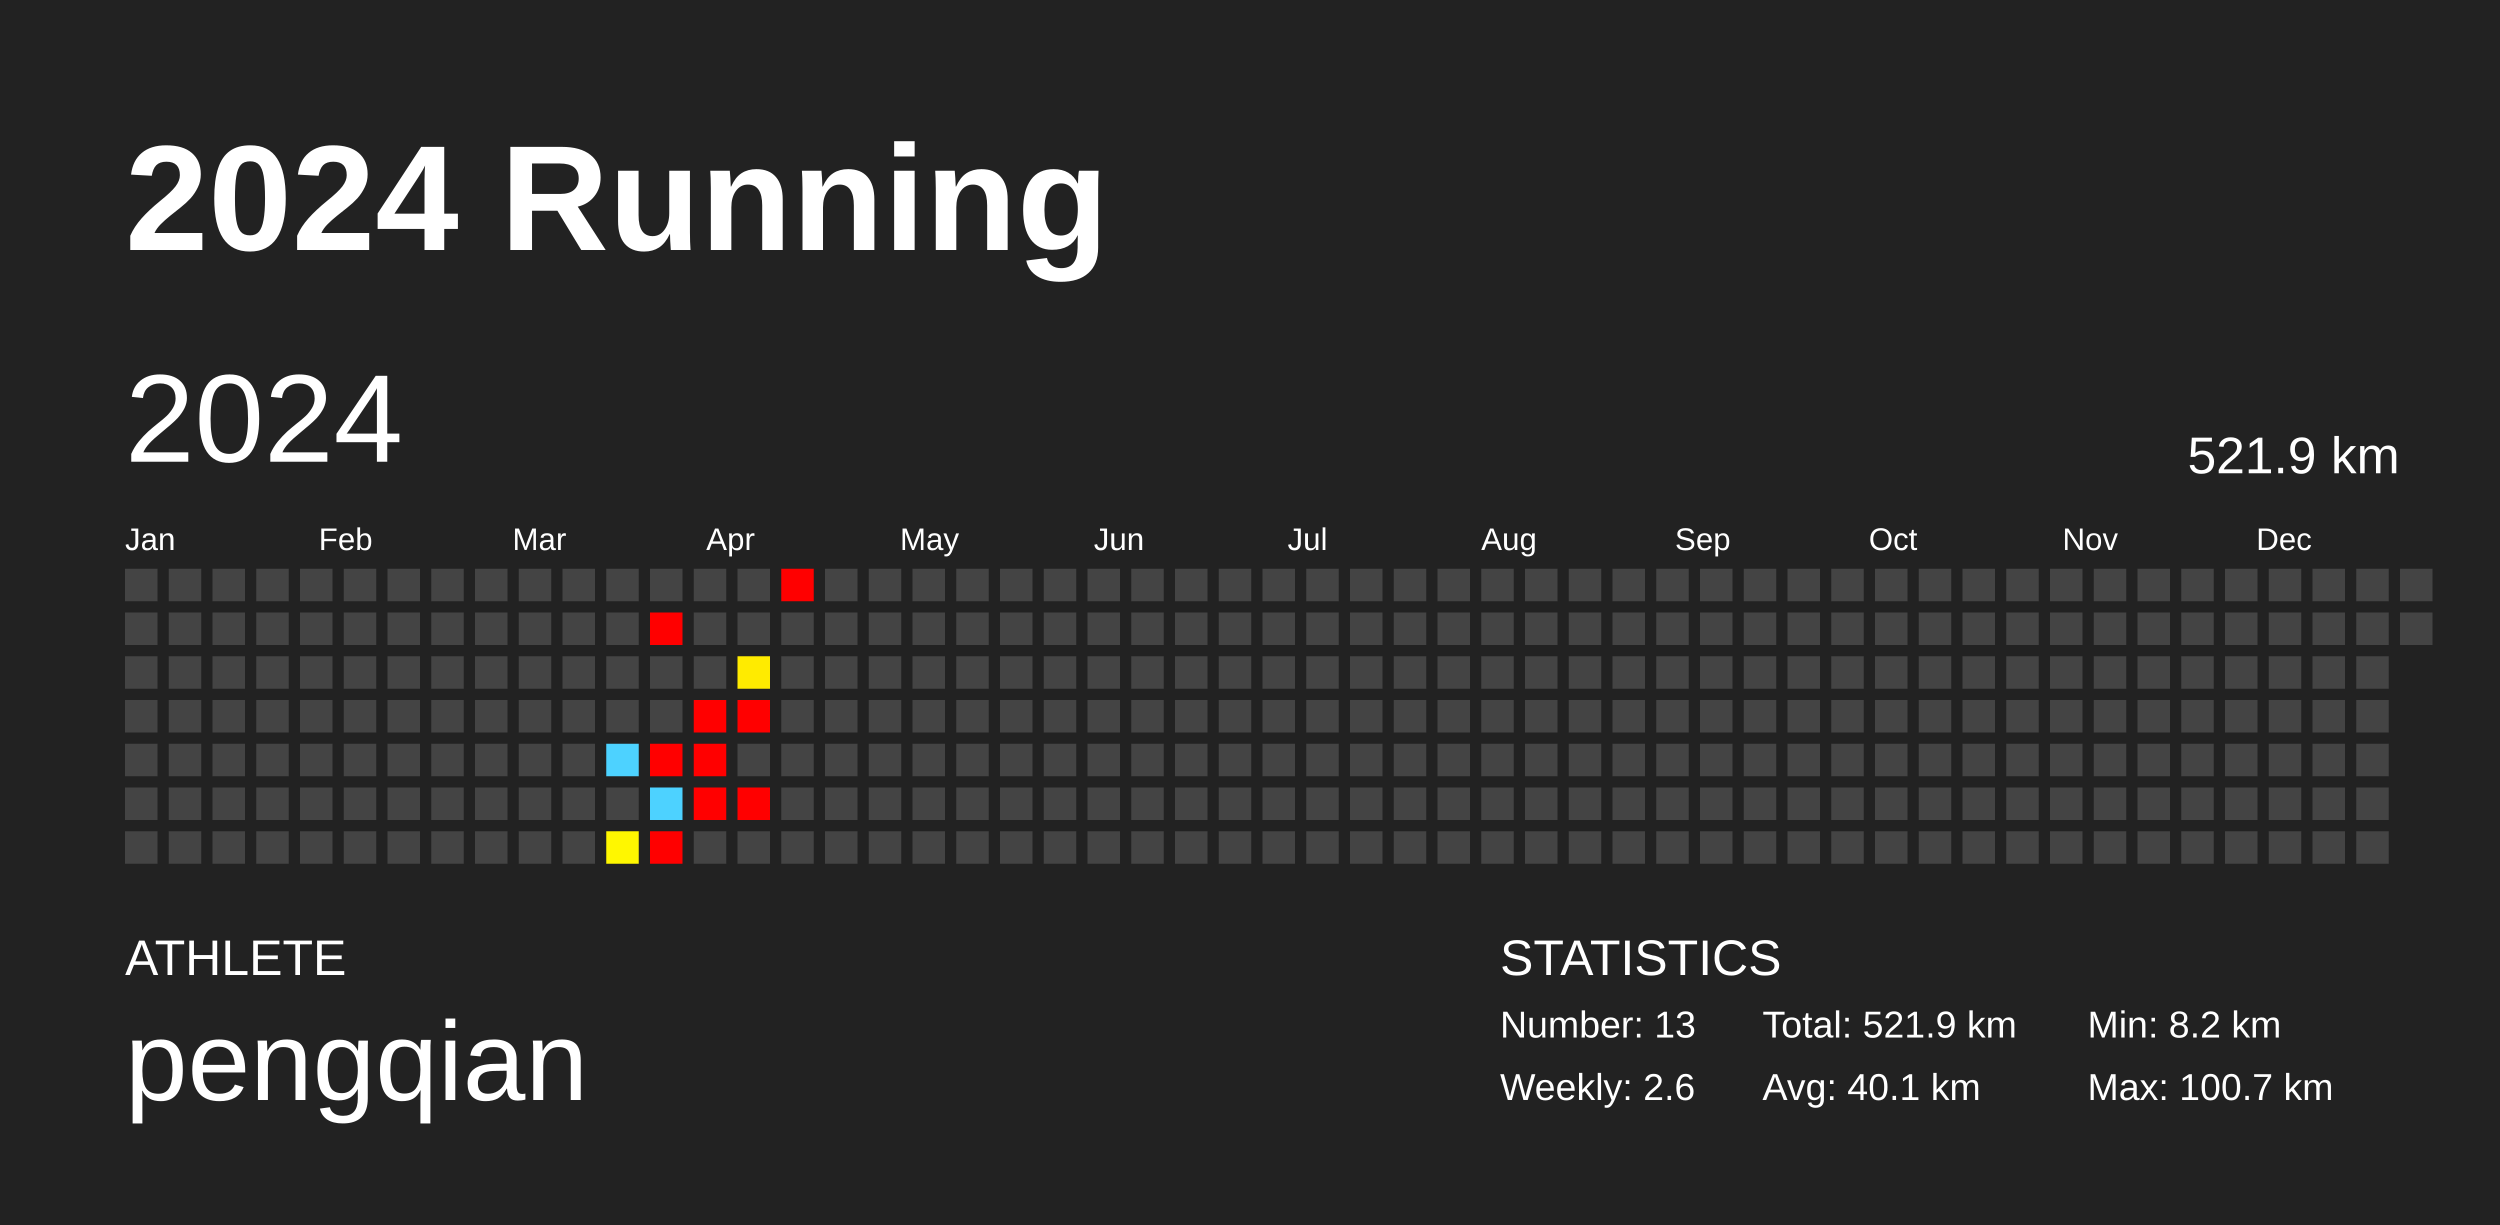
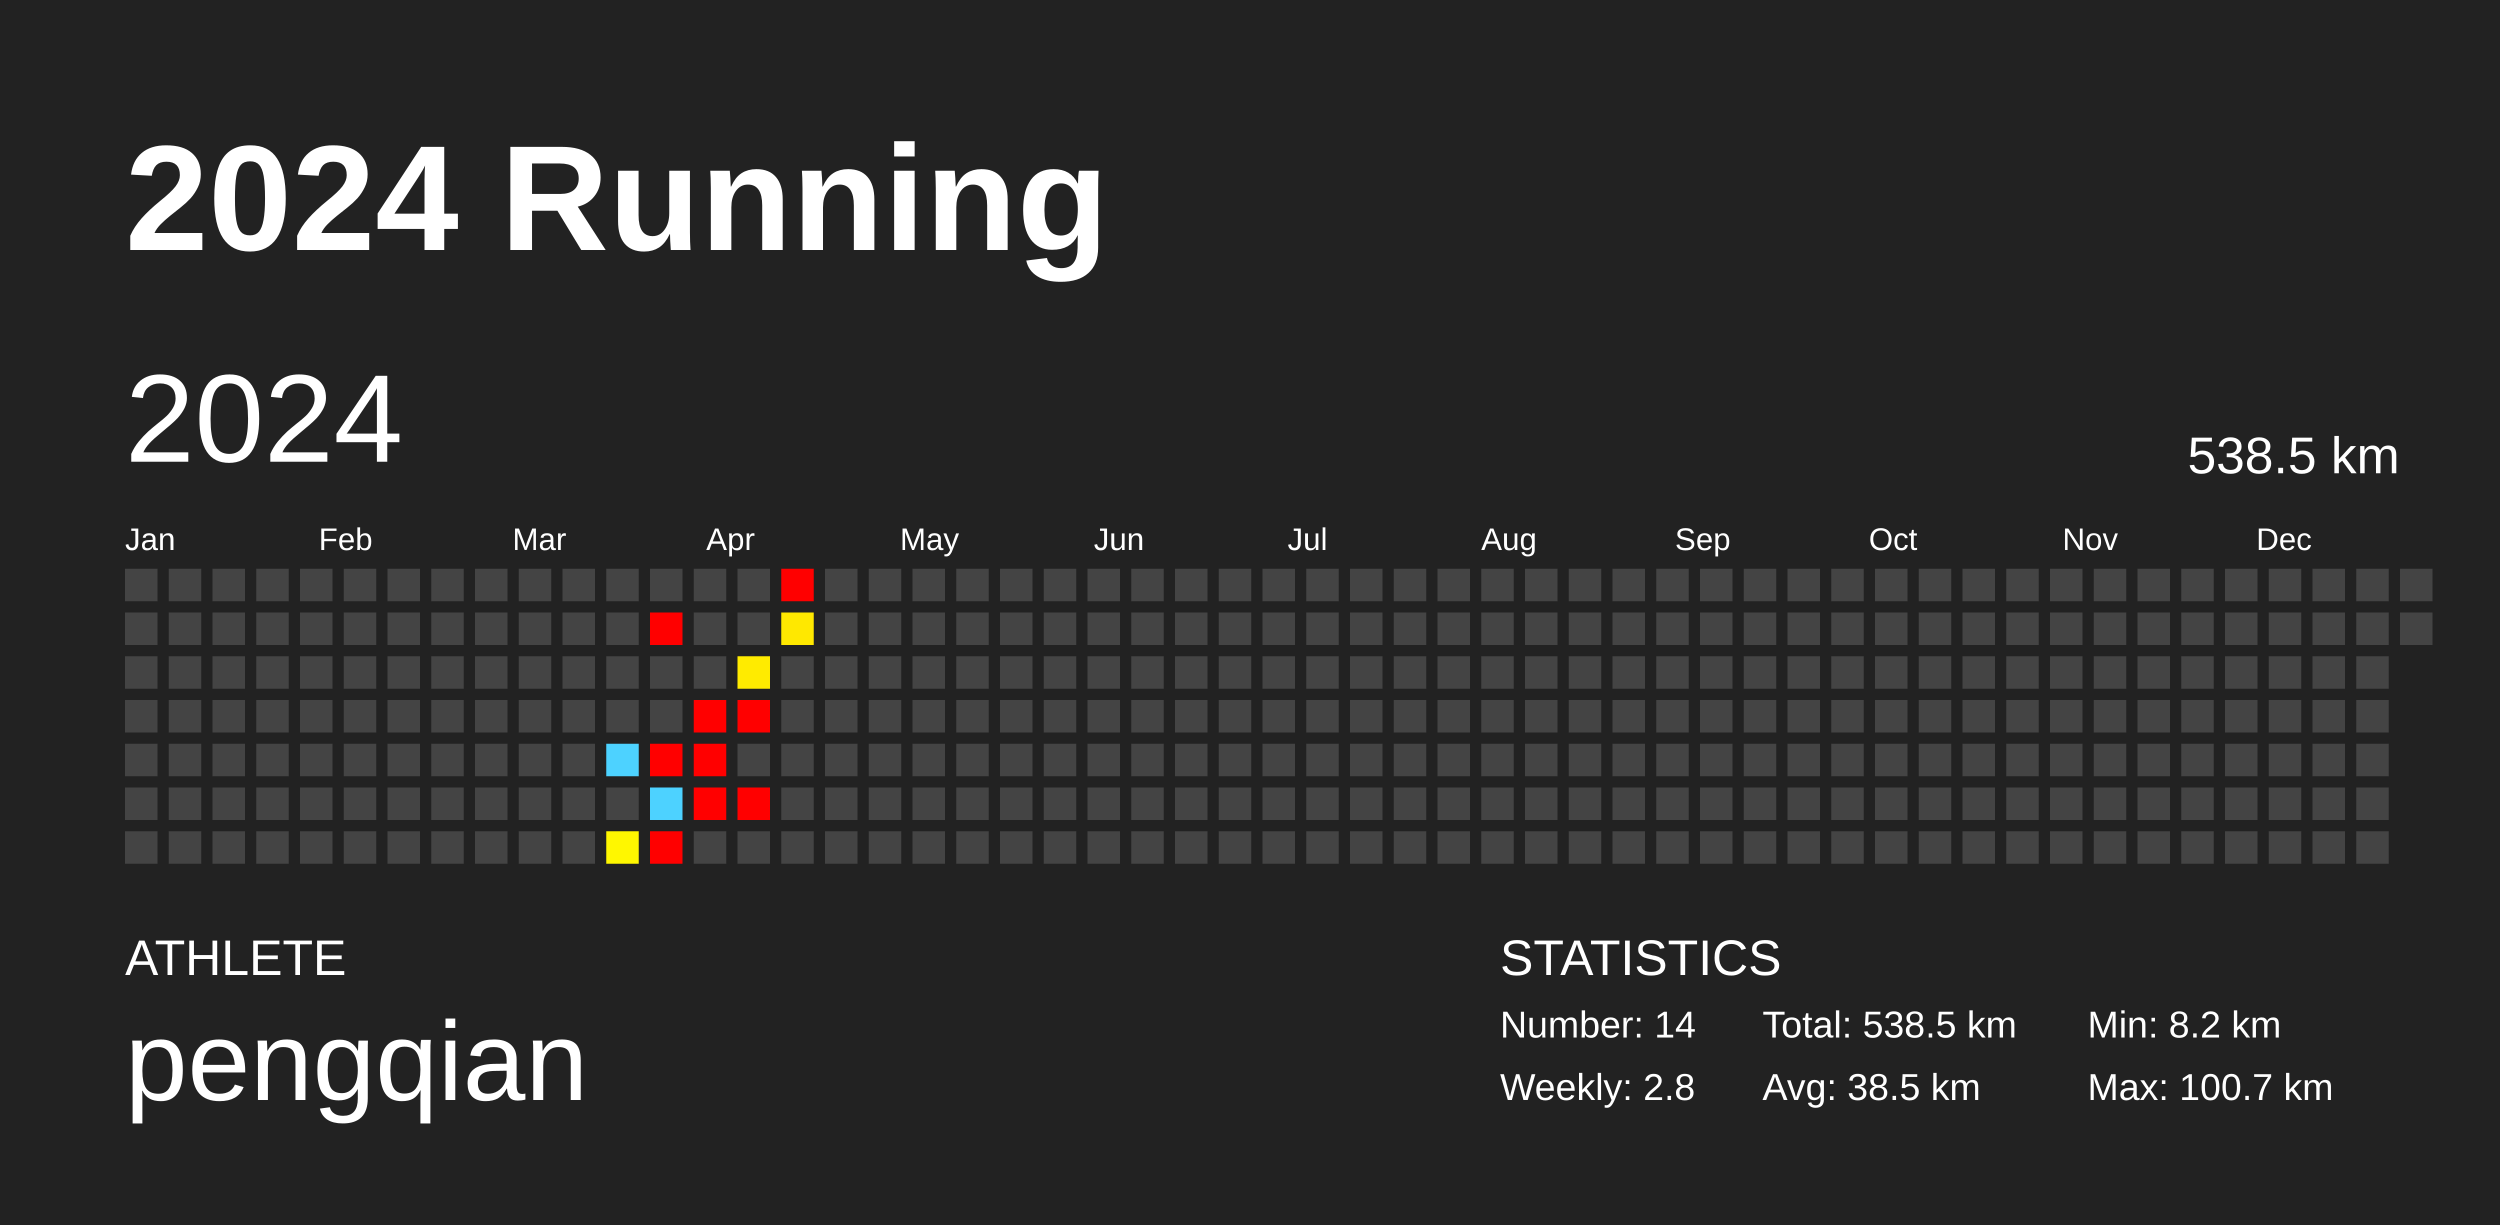
<svg xmlns="http://www.w3.org/2000/svg" baseProfile="full" height="98mm" version="1.1" viewBox="0,0,200,98" width="200mm">
  <defs />
  <rect fill="#222222" height="98" width="200" x="0" y="0" />
  <text fill="#FFFFFF" style="font-size:12px; font-family:Arial; font-weight:bold;" x="10" y="20">2024 Running</text>
  <text fill="#FFFFFF" style="font-size:4px; font-family:Arial" x="10" y="78">ATHLETE</text>
  <text fill="#FFFFFF" style="font-size:9px; font-family:Arial" x="10" y="88">pengqian</text>
  <text fill="#FFFFFF" style="font-size:4px; font-family:Arial" x="120" y="78">STATISTICS</text>
-   <text fill="#FFFFFF" style="font-size:3px; font-family:Arial" x="120" y="83">Number: 13</text>
-   <text fill="#FFFFFF" style="font-size:3px; font-family:Arial" x="120" y="88">Weekly: 2.6</text>
-   <text fill="#FFFFFF" style="font-size:3px; font-family:Arial" x="141" y="83">Total: 521.9 km</text>
-   <text fill="#FFFFFF" style="font-size:3px; font-family:Arial" x="141" y="88">Avg: 40.1 km</text>
+   <text fill="#FFFFFF" style="font-size:3px; font-family:Arial" x="120" y="83">Number: 14</text>
+   <text fill="#FFFFFF" style="font-size:3px; font-family:Arial" x="120" y="88">Weekly: 2.8</text>
+   <text fill="#FFFFFF" style="font-size:3px; font-family:Arial" x="141" y="83">Total: 538.5 km</text>
+   <text fill="#FFFFFF" style="font-size:3px; font-family:Arial" x="141" y="88">Avg: 38.5 km</text>
  <text fill="#FFFFFF" style="font-size:3px; font-family:Arial" x="167" y="83">Min: 8.2 km</text>
  <text fill="#FFFFFF" style="font-size:3px; font-family:Arial" x="167" y="88">Max: 100.7 km</text>
  <text dominant-baseline="hanging" fill="#FFFFFF" style="font-size:10.0px; font-family:Arial;" x="10" y="30">2024</text>
-   <text dominant-baseline="hanging" fill="#FFFFFF" style="font-size:4.125px; font-family:Arial;" x="175" y="35">521.9 km</text>
+   <text dominant-baseline="hanging" fill="#FFFFFF" style="font-size:4.125px; font-family:Arial;" x="175" y="35">538.5 km</text>
  <text fill="#FFFFFF" style="font-size:2.5px; font-family:Arial" x="10.0" y="44">Jan</text>
  <text fill="#FFFFFF" style="font-size:2.5px; font-family:Arial" x="25.5" y="44">Feb</text>
  <text fill="#FFFFFF" style="font-size:2.5px; font-family:Arial" x="41.0" y="44">Mar</text>
  <text fill="#FFFFFF" style="font-size:2.5px; font-family:Arial" x="56.5" y="44">Apr</text>
  <text fill="#FFFFFF" style="font-size:2.5px; font-family:Arial" x="72.0" y="44">May</text>
  <text fill="#FFFFFF" style="font-size:2.5px; font-family:Arial" x="87.5" y="44">Jun</text>
  <text fill="#FFFFFF" style="font-size:2.5px; font-family:Arial" x="103.0" y="44">Jul</text>
  <text fill="#FFFFFF" style="font-size:2.5px; font-family:Arial" x="118.5" y="44">Aug</text>
  <text fill="#FFFFFF" style="font-size:2.5px; font-family:Arial" x="134.0" y="44">Sep</text>
  <text fill="#FFFFFF" style="font-size:2.5px; font-family:Arial" x="149.5" y="44">Oct</text>
  <text fill="#FFFFFF" style="font-size:2.5px; font-family:Arial" x="165.0" y="44">Nov</text>
  <text fill="#FFFFFF" style="font-size:2.5px; font-family:Arial" x="180.5" y="44">Dec</text>
  <rect fill="#444444" height="2.6" width="2.6" x="10.0" y="45.5" />
  <rect fill="#444444" height="2.6" width="2.6" x="10.0" y="49.0" />
  <rect fill="#444444" height="2.6" width="2.6" x="10.0" y="52.5" />
  <rect fill="#444444" height="2.6" width="2.6" x="10.0" y="56.0" />
  <rect fill="#444444" height="2.6" width="2.6" x="10.0" y="59.5" />
  <rect fill="#444444" height="2.6" width="2.6" x="10.0" y="63.0" />
  <rect fill="#444444" height="2.6" width="2.6" x="10.0" y="66.5" />
  <rect fill="#444444" height="2.6" width="2.6" x="13.5" y="45.5" />
  <rect fill="#444444" height="2.6" width="2.6" x="13.5" y="49.0" />
  <rect fill="#444444" height="2.6" width="2.6" x="13.5" y="52.5" />
  <rect fill="#444444" height="2.6" width="2.6" x="13.5" y="56.0" />
  <rect fill="#444444" height="2.6" width="2.6" x="13.5" y="59.5" />
  <rect fill="#444444" height="2.6" width="2.6" x="13.5" y="63.0" />
  <rect fill="#444444" height="2.6" width="2.6" x="13.5" y="66.5" />
  <rect fill="#444444" height="2.6" width="2.6" x="17.0" y="45.5" />
  <rect fill="#444444" height="2.6" width="2.6" x="17.0" y="49.0" />
  <rect fill="#444444" height="2.6" width="2.6" x="17.0" y="52.5" />
  <rect fill="#444444" height="2.6" width="2.6" x="17.0" y="56.0" />
  <rect fill="#444444" height="2.6" width="2.6" x="17.0" y="59.5" />
  <rect fill="#444444" height="2.6" width="2.6" x="17.0" y="63.0" />
  <rect fill="#444444" height="2.6" width="2.6" x="17.0" y="66.5" />
  <rect fill="#444444" height="2.6" width="2.6" x="20.5" y="45.5" />
  <rect fill="#444444" height="2.6" width="2.6" x="20.5" y="49.0" />
  <rect fill="#444444" height="2.6" width="2.6" x="20.5" y="52.5" />
  <rect fill="#444444" height="2.6" width="2.6" x="20.5" y="56.0" />
  <rect fill="#444444" height="2.6" width="2.6" x="20.5" y="59.5" />
  <rect fill="#444444" height="2.6" width="2.6" x="20.5" y="63.0" />
  <rect fill="#444444" height="2.6" width="2.6" x="20.5" y="66.5" />
  <rect fill="#444444" height="2.6" width="2.6" x="24.0" y="45.5" />
  <rect fill="#444444" height="2.6" width="2.6" x="24.0" y="49.0" />
  <rect fill="#444444" height="2.6" width="2.6" x="24.0" y="52.5" />
  <rect fill="#444444" height="2.6" width="2.6" x="24.0" y="56.0" />
  <rect fill="#444444" height="2.6" width="2.6" x="24.0" y="59.5" />
  <rect fill="#444444" height="2.6" width="2.6" x="24.0" y="63.0" />
  <rect fill="#444444" height="2.6" width="2.6" x="24.0" y="66.5" />
  <rect fill="#444444" height="2.6" width="2.6" x="27.5" y="45.5" />
  <rect fill="#444444" height="2.6" width="2.6" x="27.5" y="49.0" />
  <rect fill="#444444" height="2.6" width="2.6" x="27.5" y="52.5" />
  <rect fill="#444444" height="2.6" width="2.6" x="27.5" y="56.0" />
  <rect fill="#444444" height="2.6" width="2.6" x="27.5" y="59.5" />
  <rect fill="#444444" height="2.6" width="2.6" x="27.5" y="63.0" />
  <rect fill="#444444" height="2.6" width="2.6" x="27.5" y="66.5" />
  <rect fill="#444444" height="2.6" width="2.6" x="31.0" y="45.5" />
  <rect fill="#444444" height="2.6" width="2.6" x="31.0" y="49.0" />
  <rect fill="#444444" height="2.6" width="2.6" x="31.0" y="52.5" />
  <rect fill="#444444" height="2.6" width="2.6" x="31.0" y="56.0" />
  <rect fill="#444444" height="2.6" width="2.6" x="31.0" y="59.5" />
  <rect fill="#444444" height="2.6" width="2.6" x="31.0" y="63.0" />
  <rect fill="#444444" height="2.6" width="2.6" x="31.0" y="66.5" />
  <rect fill="#444444" height="2.6" width="2.6" x="34.5" y="45.5" />
  <rect fill="#444444" height="2.6" width="2.6" x="34.5" y="49.0" />
  <rect fill="#444444" height="2.6" width="2.6" x="34.5" y="52.5" />
  <rect fill="#444444" height="2.6" width="2.6" x="34.5" y="56.0" />
  <rect fill="#444444" height="2.6" width="2.6" x="34.5" y="59.5" />
  <rect fill="#444444" height="2.6" width="2.6" x="34.5" y="63.0" />
  <rect fill="#444444" height="2.6" width="2.6" x="34.5" y="66.5" />
  <rect fill="#444444" height="2.6" width="2.6" x="38.0" y="45.5" />
  <rect fill="#444444" height="2.6" width="2.6" x="38.0" y="49.0" />
  <rect fill="#444444" height="2.6" width="2.6" x="38.0" y="52.5" />
  <rect fill="#444444" height="2.6" width="2.6" x="38.0" y="56.0" />
  <rect fill="#444444" height="2.6" width="2.6" x="38.0" y="59.5" />
  <rect fill="#444444" height="2.6" width="2.6" x="38.0" y="63.0" />
  <rect fill="#444444" height="2.6" width="2.6" x="38.0" y="66.5" />
  <rect fill="#444444" height="2.6" width="2.6" x="41.5" y="45.5" />
  <rect fill="#444444" height="2.6" width="2.6" x="41.5" y="49.0" />
  <rect fill="#444444" height="2.6" width="2.6" x="41.5" y="52.5" />
  <rect fill="#444444" height="2.6" width="2.6" x="41.5" y="56.0" />
  <rect fill="#444444" height="2.6" width="2.6" x="41.5" y="59.5" />
  <rect fill="#444444" height="2.6" width="2.6" x="41.5" y="63.0" />
  <rect fill="#444444" height="2.6" width="2.6" x="41.5" y="66.5" />
  <rect fill="#444444" height="2.6" width="2.6" x="45.0" y="45.5" />
  <rect fill="#444444" height="2.6" width="2.6" x="45.0" y="49.0" />
  <rect fill="#444444" height="2.6" width="2.6" x="45.0" y="52.5" />
  <rect fill="#444444" height="2.6" width="2.6" x="45.0" y="56.0" />
  <rect fill="#444444" height="2.6" width="2.6" x="45.0" y="59.5" />
  <rect fill="#444444" height="2.6" width="2.6" x="45.0" y="63.0" />
  <rect fill="#444444" height="2.6" width="2.6" x="45.0" y="66.5" />
  <rect fill="#444444" height="2.6" width="2.6" x="48.5" y="45.5" />
  <rect fill="#444444" height="2.6" width="2.6" x="48.5" y="49.0" />
  <rect fill="#444444" height="2.6" width="2.6" x="48.5" y="52.5" />
  <rect fill="#444444" height="2.6" width="2.6" x="48.5" y="56.0" />
  <rect fill="#4dd2ff" height="2.6" width="2.6" x="48.5" y="59.5" />
  <rect fill="#444444" height="2.6" width="2.6" x="48.5" y="63.0" />
  <rect fill="#fff700" height="2.6" width="2.6" x="48.5" y="66.5" />
  <rect fill="#444444" height="2.6" width="2.6" x="52.0" y="45.5" />
  <rect fill="red" height="2.6" width="2.6" x="52.0" y="49.0" />
  <rect fill="#444444" height="2.6" width="2.6" x="52.0" y="52.5" />
  <rect fill="#444444" height="2.6" width="2.6" x="52.0" y="56.0" />
  <rect fill="red" height="2.6" width="2.6" x="52.0" y="59.5" />
  <rect fill="#4dd2ff" height="2.6" width="2.6" x="52.0" y="63.0" />
  <rect fill="red" height="2.6" width="2.6" x="52.0" y="66.5" />
  <rect fill="#444444" height="2.6" width="2.6" x="55.5" y="45.5" />
  <rect fill="#444444" height="2.6" width="2.6" x="55.5" y="49.0" />
  <rect fill="#444444" height="2.6" width="2.6" x="55.5" y="52.5" />
  <rect fill="red" height="2.6" width="2.6" x="55.5" y="56.0" />
  <rect fill="red" height="2.6" width="2.6" x="55.5" y="59.5" />
  <rect fill="red" height="2.6" width="2.6" x="55.5" y="63.0" />
  <rect fill="#444444" height="2.6" width="2.6" x="55.5" y="66.5" />
  <rect fill="#444444" height="2.6" width="2.6" x="59.0" y="45.5" />
  <rect fill="#444444" height="2.6" width="2.6" x="59.0" y="49.0" />
  <rect fill="#ffeb00" height="2.6" width="2.6" x="59.0" y="52.5" />
  <rect fill="red" height="2.6" width="2.6" x="59.0" y="56.0" />
  <rect fill="#444444" height="2.6" width="2.6" x="59.0" y="59.5" />
  <rect fill="red" height="2.6" width="2.6" x="59.0" y="63.0" />
  <rect fill="#444444" height="2.6" width="2.6" x="59.0" y="66.5" />
  <rect fill="red" height="2.6" width="2.6" x="62.5" y="45.5" />
-   <rect fill="#444444" height="2.6" width="2.6" x="62.5" y="49.0" />
+   <rect fill="#ffe800" height="2.6" width="2.6" x="62.5" y="49.0" />
  <rect fill="#444444" height="2.6" width="2.6" x="62.5" y="52.5" />
  <rect fill="#444444" height="2.6" width="2.6" x="62.5" y="56.0" />
  <rect fill="#444444" height="2.6" width="2.6" x="62.5" y="59.5" />
  <rect fill="#444444" height="2.6" width="2.6" x="62.5" y="63.0" />
  <rect fill="#444444" height="2.6" width="2.6" x="62.5" y="66.5" />
  <rect fill="#444444" height="2.6" width="2.6" x="66.0" y="45.5" />
  <rect fill="#444444" height="2.6" width="2.6" x="66.0" y="49.0" />
  <rect fill="#444444" height="2.6" width="2.6" x="66.0" y="52.5" />
  <rect fill="#444444" height="2.6" width="2.6" x="66.0" y="56.0" />
  <rect fill="#444444" height="2.6" width="2.6" x="66.0" y="59.5" />
  <rect fill="#444444" height="2.6" width="2.6" x="66.0" y="63.0" />
  <rect fill="#444444" height="2.6" width="2.6" x="66.0" y="66.5" />
  <rect fill="#444444" height="2.6" width="2.6" x="69.5" y="45.5" />
  <rect fill="#444444" height="2.6" width="2.6" x="69.5" y="49.0" />
  <rect fill="#444444" height="2.6" width="2.6" x="69.5" y="52.5" />
  <rect fill="#444444" height="2.6" width="2.6" x="69.5" y="56.0" />
  <rect fill="#444444" height="2.6" width="2.6" x="69.5" y="59.5" />
  <rect fill="#444444" height="2.6" width="2.6" x="69.5" y="63.0" />
  <rect fill="#444444" height="2.6" width="2.6" x="69.5" y="66.5" />
  <rect fill="#444444" height="2.6" width="2.6" x="73.0" y="45.5" />
  <rect fill="#444444" height="2.6" width="2.6" x="73.0" y="49.0" />
  <rect fill="#444444" height="2.6" width="2.6" x="73.0" y="52.5" />
  <rect fill="#444444" height="2.6" width="2.6" x="73.0" y="56.0" />
  <rect fill="#444444" height="2.6" width="2.6" x="73.0" y="59.5" />
  <rect fill="#444444" height="2.6" width="2.6" x="73.0" y="63.0" />
  <rect fill="#444444" height="2.6" width="2.6" x="73.0" y="66.5" />
  <rect fill="#444444" height="2.6" width="2.6" x="76.5" y="45.5" />
  <rect fill="#444444" height="2.6" width="2.6" x="76.5" y="49.0" />
  <rect fill="#444444" height="2.6" width="2.6" x="76.5" y="52.5" />
  <rect fill="#444444" height="2.6" width="2.6" x="76.5" y="56.0" />
  <rect fill="#444444" height="2.6" width="2.6" x="76.5" y="59.5" />
  <rect fill="#444444" height="2.6" width="2.6" x="76.5" y="63.0" />
  <rect fill="#444444" height="2.6" width="2.6" x="76.5" y="66.5" />
  <rect fill="#444444" height="2.6" width="2.6" x="80.0" y="45.5" />
  <rect fill="#444444" height="2.6" width="2.6" x="80.0" y="49.0" />
  <rect fill="#444444" height="2.6" width="2.6" x="80.0" y="52.5" />
  <rect fill="#444444" height="2.6" width="2.6" x="80.0" y="56.0" />
  <rect fill="#444444" height="2.6" width="2.6" x="80.0" y="59.5" />
  <rect fill="#444444" height="2.6" width="2.6" x="80.0" y="63.0" />
  <rect fill="#444444" height="2.6" width="2.6" x="80.0" y="66.5" />
  <rect fill="#444444" height="2.6" width="2.6" x="83.5" y="45.5" />
  <rect fill="#444444" height="2.6" width="2.6" x="83.5" y="49.0" />
  <rect fill="#444444" height="2.6" width="2.6" x="83.5" y="52.5" />
  <rect fill="#444444" height="2.6" width="2.6" x="83.5" y="56.0" />
  <rect fill="#444444" height="2.6" width="2.6" x="83.5" y="59.5" />
  <rect fill="#444444" height="2.6" width="2.6" x="83.5" y="63.0" />
  <rect fill="#444444" height="2.6" width="2.6" x="83.5" y="66.5" />
  <rect fill="#444444" height="2.6" width="2.6" x="87.0" y="45.5" />
  <rect fill="#444444" height="2.6" width="2.6" x="87.0" y="49.0" />
  <rect fill="#444444" height="2.6" width="2.6" x="87.0" y="52.5" />
  <rect fill="#444444" height="2.6" width="2.6" x="87.0" y="56.0" />
  <rect fill="#444444" height="2.6" width="2.6" x="87.0" y="59.5" />
  <rect fill="#444444" height="2.6" width="2.6" x="87.0" y="63.0" />
  <rect fill="#444444" height="2.6" width="2.6" x="87.0" y="66.5" />
  <rect fill="#444444" height="2.6" width="2.6" x="90.5" y="45.5" />
  <rect fill="#444444" height="2.6" width="2.6" x="90.5" y="49.0" />
  <rect fill="#444444" height="2.6" width="2.6" x="90.5" y="52.5" />
  <rect fill="#444444" height="2.6" width="2.6" x="90.5" y="56.0" />
  <rect fill="#444444" height="2.6" width="2.6" x="90.5" y="59.5" />
  <rect fill="#444444" height="2.6" width="2.6" x="90.5" y="63.0" />
  <rect fill="#444444" height="2.6" width="2.6" x="90.5" y="66.5" />
  <rect fill="#444444" height="2.6" width="2.6" x="94.0" y="45.5" />
  <rect fill="#444444" height="2.6" width="2.6" x="94.0" y="49.0" />
  <rect fill="#444444" height="2.6" width="2.6" x="94.0" y="52.5" />
  <rect fill="#444444" height="2.6" width="2.6" x="94.0" y="56.0" />
  <rect fill="#444444" height="2.6" width="2.6" x="94.0" y="59.5" />
  <rect fill="#444444" height="2.6" width="2.6" x="94.0" y="63.0" />
  <rect fill="#444444" height="2.6" width="2.6" x="94.0" y="66.5" />
  <rect fill="#444444" height="2.6" width="2.6" x="97.5" y="45.5" />
  <rect fill="#444444" height="2.6" width="2.6" x="97.5" y="49.0" />
  <rect fill="#444444" height="2.6" width="2.6" x="97.5" y="52.5" />
  <rect fill="#444444" height="2.6" width="2.6" x="97.5" y="56.0" />
  <rect fill="#444444" height="2.6" width="2.6" x="97.5" y="59.5" />
  <rect fill="#444444" height="2.6" width="2.6" x="97.5" y="63.0" />
  <rect fill="#444444" height="2.6" width="2.6" x="97.5" y="66.5" />
  <rect fill="#444444" height="2.6" width="2.6" x="101.0" y="45.5" />
  <rect fill="#444444" height="2.6" width="2.6" x="101.0" y="49.0" />
  <rect fill="#444444" height="2.6" width="2.6" x="101.0" y="52.5" />
  <rect fill="#444444" height="2.6" width="2.6" x="101.0" y="56.0" />
  <rect fill="#444444" height="2.6" width="2.6" x="101.0" y="59.5" />
  <rect fill="#444444" height="2.6" width="2.6" x="101.0" y="63.0" />
  <rect fill="#444444" height="2.6" width="2.6" x="101.0" y="66.5" />
  <rect fill="#444444" height="2.6" width="2.6" x="104.5" y="45.5" />
  <rect fill="#444444" height="2.6" width="2.6" x="104.5" y="49.0" />
  <rect fill="#444444" height="2.6" width="2.6" x="104.5" y="52.5" />
  <rect fill="#444444" height="2.6" width="2.6" x="104.5" y="56.0" />
  <rect fill="#444444" height="2.6" width="2.6" x="104.5" y="59.5" />
  <rect fill="#444444" height="2.6" width="2.6" x="104.5" y="63.0" />
  <rect fill="#444444" height="2.6" width="2.6" x="104.5" y="66.5" />
  <rect fill="#444444" height="2.6" width="2.6" x="108.0" y="45.5" />
  <rect fill="#444444" height="2.6" width="2.6" x="108.0" y="49.0" />
  <rect fill="#444444" height="2.6" width="2.6" x="108.0" y="52.5" />
  <rect fill="#444444" height="2.6" width="2.6" x="108.0" y="56.0" />
  <rect fill="#444444" height="2.6" width="2.6" x="108.0" y="59.5" />
  <rect fill="#444444" height="2.6" width="2.6" x="108.0" y="63.0" />
  <rect fill="#444444" height="2.6" width="2.6" x="108.0" y="66.5" />
  <rect fill="#444444" height="2.6" width="2.6" x="111.5" y="45.5" />
  <rect fill="#444444" height="2.6" width="2.6" x="111.5" y="49.0" />
  <rect fill="#444444" height="2.6" width="2.6" x="111.5" y="52.5" />
  <rect fill="#444444" height="2.6" width="2.6" x="111.5" y="56.0" />
  <rect fill="#444444" height="2.6" width="2.6" x="111.5" y="59.5" />
  <rect fill="#444444" height="2.6" width="2.6" x="111.5" y="63.0" />
  <rect fill="#444444" height="2.6" width="2.6" x="111.5" y="66.5" />
  <rect fill="#444444" height="2.6" width="2.6" x="115.0" y="45.5" />
  <rect fill="#444444" height="2.6" width="2.6" x="115.0" y="49.0" />
  <rect fill="#444444" height="2.6" width="2.6" x="115.0" y="52.5" />
  <rect fill="#444444" height="2.6" width="2.6" x="115.0" y="56.0" />
  <rect fill="#444444" height="2.6" width="2.6" x="115.0" y="59.5" />
  <rect fill="#444444" height="2.6" width="2.6" x="115.0" y="63.0" />
  <rect fill="#444444" height="2.6" width="2.6" x="115.0" y="66.5" />
  <rect fill="#444444" height="2.6" width="2.6" x="118.5" y="45.5" />
  <rect fill="#444444" height="2.6" width="2.6" x="118.5" y="49.0" />
  <rect fill="#444444" height="2.6" width="2.6" x="118.5" y="52.5" />
  <rect fill="#444444" height="2.6" width="2.6" x="118.5" y="56.0" />
  <rect fill="#444444" height="2.6" width="2.6" x="118.5" y="59.5" />
  <rect fill="#444444" height="2.6" width="2.6" x="118.5" y="63.0" />
  <rect fill="#444444" height="2.6" width="2.6" x="118.5" y="66.5" />
  <rect fill="#444444" height="2.6" width="2.6" x="122.0" y="45.5" />
  <rect fill="#444444" height="2.6" width="2.6" x="122.0" y="49.0" />
  <rect fill="#444444" height="2.6" width="2.6" x="122.0" y="52.5" />
  <rect fill="#444444" height="2.6" width="2.6" x="122.0" y="56.0" />
  <rect fill="#444444" height="2.6" width="2.6" x="122.0" y="59.5" />
  <rect fill="#444444" height="2.6" width="2.6" x="122.0" y="63.0" />
  <rect fill="#444444" height="2.6" width="2.6" x="122.0" y="66.5" />
  <rect fill="#444444" height="2.6" width="2.6" x="125.5" y="45.5" />
  <rect fill="#444444" height="2.6" width="2.6" x="125.5" y="49.0" />
  <rect fill="#444444" height="2.6" width="2.6" x="125.5" y="52.5" />
  <rect fill="#444444" height="2.6" width="2.6" x="125.5" y="56.0" />
  <rect fill="#444444" height="2.6" width="2.6" x="125.5" y="59.5" />
  <rect fill="#444444" height="2.6" width="2.6" x="125.5" y="63.0" />
  <rect fill="#444444" height="2.6" width="2.6" x="125.5" y="66.5" />
  <rect fill="#444444" height="2.6" width="2.6" x="129.0" y="45.5" />
  <rect fill="#444444" height="2.6" width="2.6" x="129.0" y="49.0" />
  <rect fill="#444444" height="2.6" width="2.6" x="129.0" y="52.5" />
  <rect fill="#444444" height="2.6" width="2.6" x="129.0" y="56.0" />
  <rect fill="#444444" height="2.6" width="2.6" x="129.0" y="59.5" />
  <rect fill="#444444" height="2.6" width="2.6" x="129.0" y="63.0" />
  <rect fill="#444444" height="2.6" width="2.6" x="129.0" y="66.5" />
  <rect fill="#444444" height="2.6" width="2.6" x="132.5" y="45.5" />
  <rect fill="#444444" height="2.6" width="2.6" x="132.5" y="49.0" />
  <rect fill="#444444" height="2.6" width="2.6" x="132.5" y="52.5" />
  <rect fill="#444444" height="2.6" width="2.6" x="132.5" y="56.0" />
  <rect fill="#444444" height="2.6" width="2.6" x="132.5" y="59.5" />
  <rect fill="#444444" height="2.6" width="2.6" x="132.5" y="63.0" />
  <rect fill="#444444" height="2.6" width="2.6" x="132.5" y="66.5" />
  <rect fill="#444444" height="2.6" width="2.6" x="136.0" y="45.5" />
  <rect fill="#444444" height="2.6" width="2.6" x="136.0" y="49.0" />
  <rect fill="#444444" height="2.6" width="2.6" x="136.0" y="52.5" />
  <rect fill="#444444" height="2.6" width="2.6" x="136.0" y="56.0" />
  <rect fill="#444444" height="2.6" width="2.6" x="136.0" y="59.5" />
  <rect fill="#444444" height="2.6" width="2.6" x="136.0" y="63.0" />
  <rect fill="#444444" height="2.6" width="2.6" x="136.0" y="66.5" />
  <rect fill="#444444" height="2.6" width="2.6" x="139.5" y="45.5" />
  <rect fill="#444444" height="2.6" width="2.6" x="139.5" y="49.0" />
  <rect fill="#444444" height="2.6" width="2.6" x="139.5" y="52.5" />
  <rect fill="#444444" height="2.6" width="2.6" x="139.5" y="56.0" />
  <rect fill="#444444" height="2.6" width="2.6" x="139.5" y="59.5" />
  <rect fill="#444444" height="2.6" width="2.6" x="139.5" y="63.0" />
  <rect fill="#444444" height="2.6" width="2.6" x="139.5" y="66.5" />
  <rect fill="#444444" height="2.6" width="2.6" x="143.0" y="45.5" />
  <rect fill="#444444" height="2.6" width="2.6" x="143.0" y="49.0" />
  <rect fill="#444444" height="2.6" width="2.6" x="143.0" y="52.5" />
  <rect fill="#444444" height="2.6" width="2.6" x="143.0" y="56.0" />
  <rect fill="#444444" height="2.6" width="2.6" x="143.0" y="59.5" />
  <rect fill="#444444" height="2.6" width="2.6" x="143.0" y="63.0" />
  <rect fill="#444444" height="2.6" width="2.6" x="143.0" y="66.5" />
  <rect fill="#444444" height="2.6" width="2.6" x="146.5" y="45.5" />
  <rect fill="#444444" height="2.6" width="2.6" x="146.5" y="49.0" />
  <rect fill="#444444" height="2.6" width="2.6" x="146.5" y="52.5" />
  <rect fill="#444444" height="2.6" width="2.6" x="146.5" y="56.0" />
  <rect fill="#444444" height="2.6" width="2.6" x="146.5" y="59.5" />
  <rect fill="#444444" height="2.6" width="2.6" x="146.5" y="63.0" />
  <rect fill="#444444" height="2.6" width="2.6" x="146.5" y="66.5" />
  <rect fill="#444444" height="2.6" width="2.6" x="150.0" y="45.5" />
  <rect fill="#444444" height="2.6" width="2.6" x="150.0" y="49.0" />
  <rect fill="#444444" height="2.6" width="2.6" x="150.0" y="52.5" />
  <rect fill="#444444" height="2.6" width="2.6" x="150.0" y="56.0" />
  <rect fill="#444444" height="2.6" width="2.6" x="150.0" y="59.5" />
  <rect fill="#444444" height="2.6" width="2.6" x="150.0" y="63.0" />
  <rect fill="#444444" height="2.6" width="2.6" x="150.0" y="66.5" />
  <rect fill="#444444" height="2.6" width="2.6" x="153.5" y="45.5" />
  <rect fill="#444444" height="2.6" width="2.6" x="153.5" y="49.0" />
  <rect fill="#444444" height="2.6" width="2.6" x="153.5" y="52.5" />
  <rect fill="#444444" height="2.6" width="2.6" x="153.5" y="56.0" />
  <rect fill="#444444" height="2.6" width="2.6" x="153.5" y="59.5" />
  <rect fill="#444444" height="2.6" width="2.6" x="153.5" y="63.0" />
  <rect fill="#444444" height="2.6" width="2.6" x="153.5" y="66.5" />
  <rect fill="#444444" height="2.6" width="2.6" x="157.0" y="45.5" />
  <rect fill="#444444" height="2.6" width="2.6" x="157.0" y="49.0" />
  <rect fill="#444444" height="2.6" width="2.6" x="157.0" y="52.5" />
  <rect fill="#444444" height="2.6" width="2.6" x="157.0" y="56.0" />
  <rect fill="#444444" height="2.6" width="2.6" x="157.0" y="59.5" />
  <rect fill="#444444" height="2.6" width="2.6" x="157.0" y="63.0" />
  <rect fill="#444444" height="2.6" width="2.6" x="157.0" y="66.5" />
  <rect fill="#444444" height="2.6" width="2.6" x="160.5" y="45.5" />
  <rect fill="#444444" height="2.6" width="2.6" x="160.5" y="49.0" />
  <rect fill="#444444" height="2.6" width="2.6" x="160.5" y="52.5" />
  <rect fill="#444444" height="2.6" width="2.6" x="160.5" y="56.0" />
  <rect fill="#444444" height="2.6" width="2.6" x="160.5" y="59.5" />
  <rect fill="#444444" height="2.6" width="2.6" x="160.5" y="63.0" />
  <rect fill="#444444" height="2.6" width="2.6" x="160.5" y="66.5" />
  <rect fill="#444444" height="2.6" width="2.6" x="164.0" y="45.5" />
  <rect fill="#444444" height="2.6" width="2.6" x="164.0" y="49.0" />
  <rect fill="#444444" height="2.6" width="2.6" x="164.0" y="52.5" />
  <rect fill="#444444" height="2.6" width="2.6" x="164.0" y="56.0" />
  <rect fill="#444444" height="2.6" width="2.6" x="164.0" y="59.5" />
  <rect fill="#444444" height="2.6" width="2.6" x="164.0" y="63.0" />
  <rect fill="#444444" height="2.6" width="2.6" x="164.0" y="66.5" />
  <rect fill="#444444" height="2.6" width="2.6" x="167.5" y="45.5" />
  <rect fill="#444444" height="2.6" width="2.6" x="167.5" y="49.0" />
  <rect fill="#444444" height="2.6" width="2.6" x="167.5" y="52.5" />
  <rect fill="#444444" height="2.6" width="2.6" x="167.5" y="56.0" />
  <rect fill="#444444" height="2.6" width="2.6" x="167.5" y="59.5" />
  <rect fill="#444444" height="2.6" width="2.6" x="167.5" y="63.0" />
  <rect fill="#444444" height="2.6" width="2.6" x="167.5" y="66.5" />
  <rect fill="#444444" height="2.6" width="2.6" x="171.0" y="45.5" />
  <rect fill="#444444" height="2.6" width="2.6" x="171.0" y="49.0" />
  <rect fill="#444444" height="2.6" width="2.6" x="171.0" y="52.5" />
  <rect fill="#444444" height="2.6" width="2.6" x="171.0" y="56.0" />
  <rect fill="#444444" height="2.6" width="2.6" x="171.0" y="59.5" />
  <rect fill="#444444" height="2.6" width="2.6" x="171.0" y="63.0" />
  <rect fill="#444444" height="2.6" width="2.6" x="171.0" y="66.5" />
  <rect fill="#444444" height="2.6" width="2.6" x="174.5" y="45.5" />
  <rect fill="#444444" height="2.6" width="2.6" x="174.5" y="49.0" />
  <rect fill="#444444" height="2.6" width="2.6" x="174.5" y="52.5" />
  <rect fill="#444444" height="2.6" width="2.6" x="174.5" y="56.0" />
  <rect fill="#444444" height="2.6" width="2.6" x="174.5" y="59.5" />
  <rect fill="#444444" height="2.6" width="2.6" x="174.5" y="63.0" />
  <rect fill="#444444" height="2.6" width="2.6" x="174.5" y="66.5" />
  <rect fill="#444444" height="2.6" width="2.6" x="178.0" y="45.5" />
  <rect fill="#444444" height="2.6" width="2.6" x="178.0" y="49.0" />
  <rect fill="#444444" height="2.6" width="2.6" x="178.0" y="52.5" />
  <rect fill="#444444" height="2.6" width="2.6" x="178.0" y="56.0" />
  <rect fill="#444444" height="2.6" width="2.6" x="178.0" y="59.5" />
  <rect fill="#444444" height="2.6" width="2.6" x="178.0" y="63.0" />
  <rect fill="#444444" height="2.6" width="2.6" x="178.0" y="66.5" />
  <rect fill="#444444" height="2.6" width="2.6" x="181.5" y="45.5" />
  <rect fill="#444444" height="2.6" width="2.6" x="181.5" y="49.0" />
  <rect fill="#444444" height="2.6" width="2.6" x="181.5" y="52.5" />
  <rect fill="#444444" height="2.6" width="2.6" x="181.5" y="56.0" />
  <rect fill="#444444" height="2.6" width="2.6" x="181.5" y="59.5" />
  <rect fill="#444444" height="2.6" width="2.6" x="181.5" y="63.0" />
  <rect fill="#444444" height="2.6" width="2.6" x="181.5" y="66.5" />
  <rect fill="#444444" height="2.6" width="2.6" x="185.0" y="45.5" />
  <rect fill="#444444" height="2.6" width="2.6" x="185.0" y="49.0" />
  <rect fill="#444444" height="2.6" width="2.6" x="185.0" y="52.5" />
  <rect fill="#444444" height="2.6" width="2.6" x="185.0" y="56.0" />
  <rect fill="#444444" height="2.6" width="2.6" x="185.0" y="59.5" />
  <rect fill="#444444" height="2.6" width="2.6" x="185.0" y="63.0" />
  <rect fill="#444444" height="2.6" width="2.6" x="185.0" y="66.5" />
  <rect fill="#444444" height="2.6" width="2.6" x="188.5" y="45.5" />
  <rect fill="#444444" height="2.6" width="2.6" x="188.5" y="49.0" />
  <rect fill="#444444" height="2.6" width="2.6" x="188.5" y="52.5" />
  <rect fill="#444444" height="2.6" width="2.6" x="188.5" y="56.0" />
  <rect fill="#444444" height="2.6" width="2.6" x="188.5" y="59.5" />
  <rect fill="#444444" height="2.6" width="2.6" x="188.5" y="63.0" />
  <rect fill="#444444" height="2.6" width="2.6" x="188.5" y="66.5" />
  <rect fill="#444444" height="2.6" width="2.6" x="192.0" y="45.5" />
  <rect fill="#444444" height="2.6" width="2.6" x="192.0" y="49.0" />
</svg>
